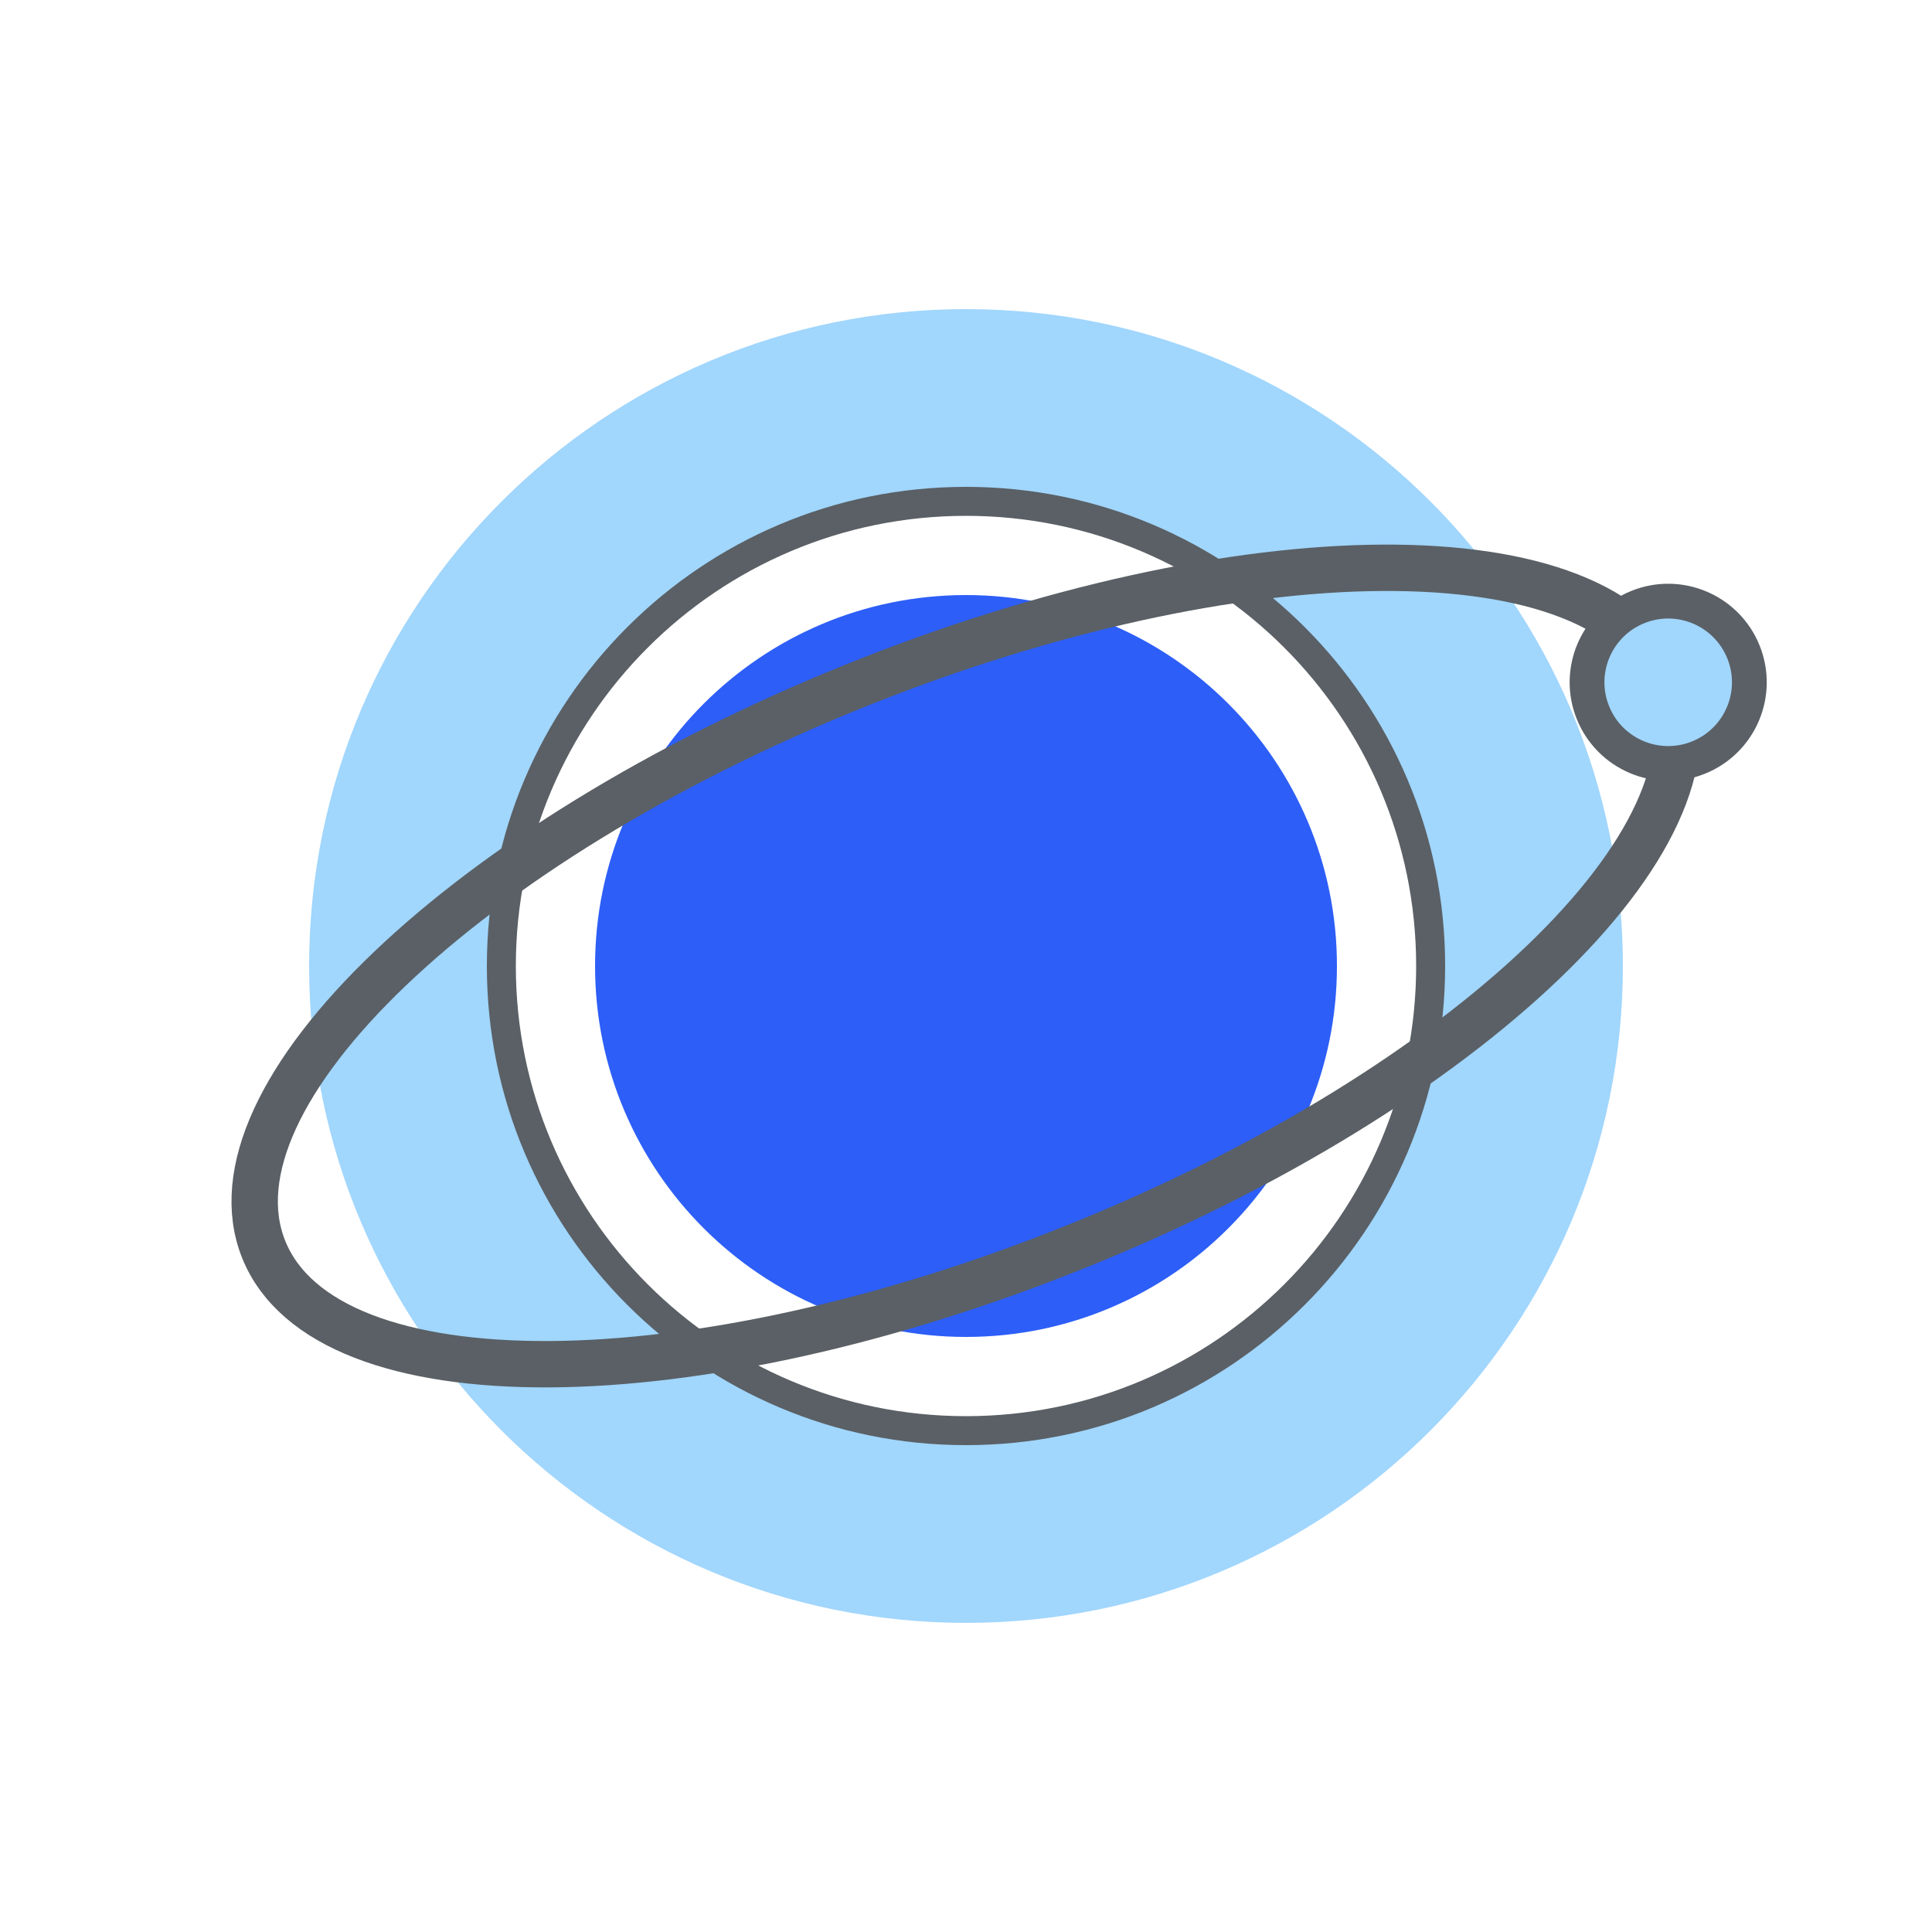
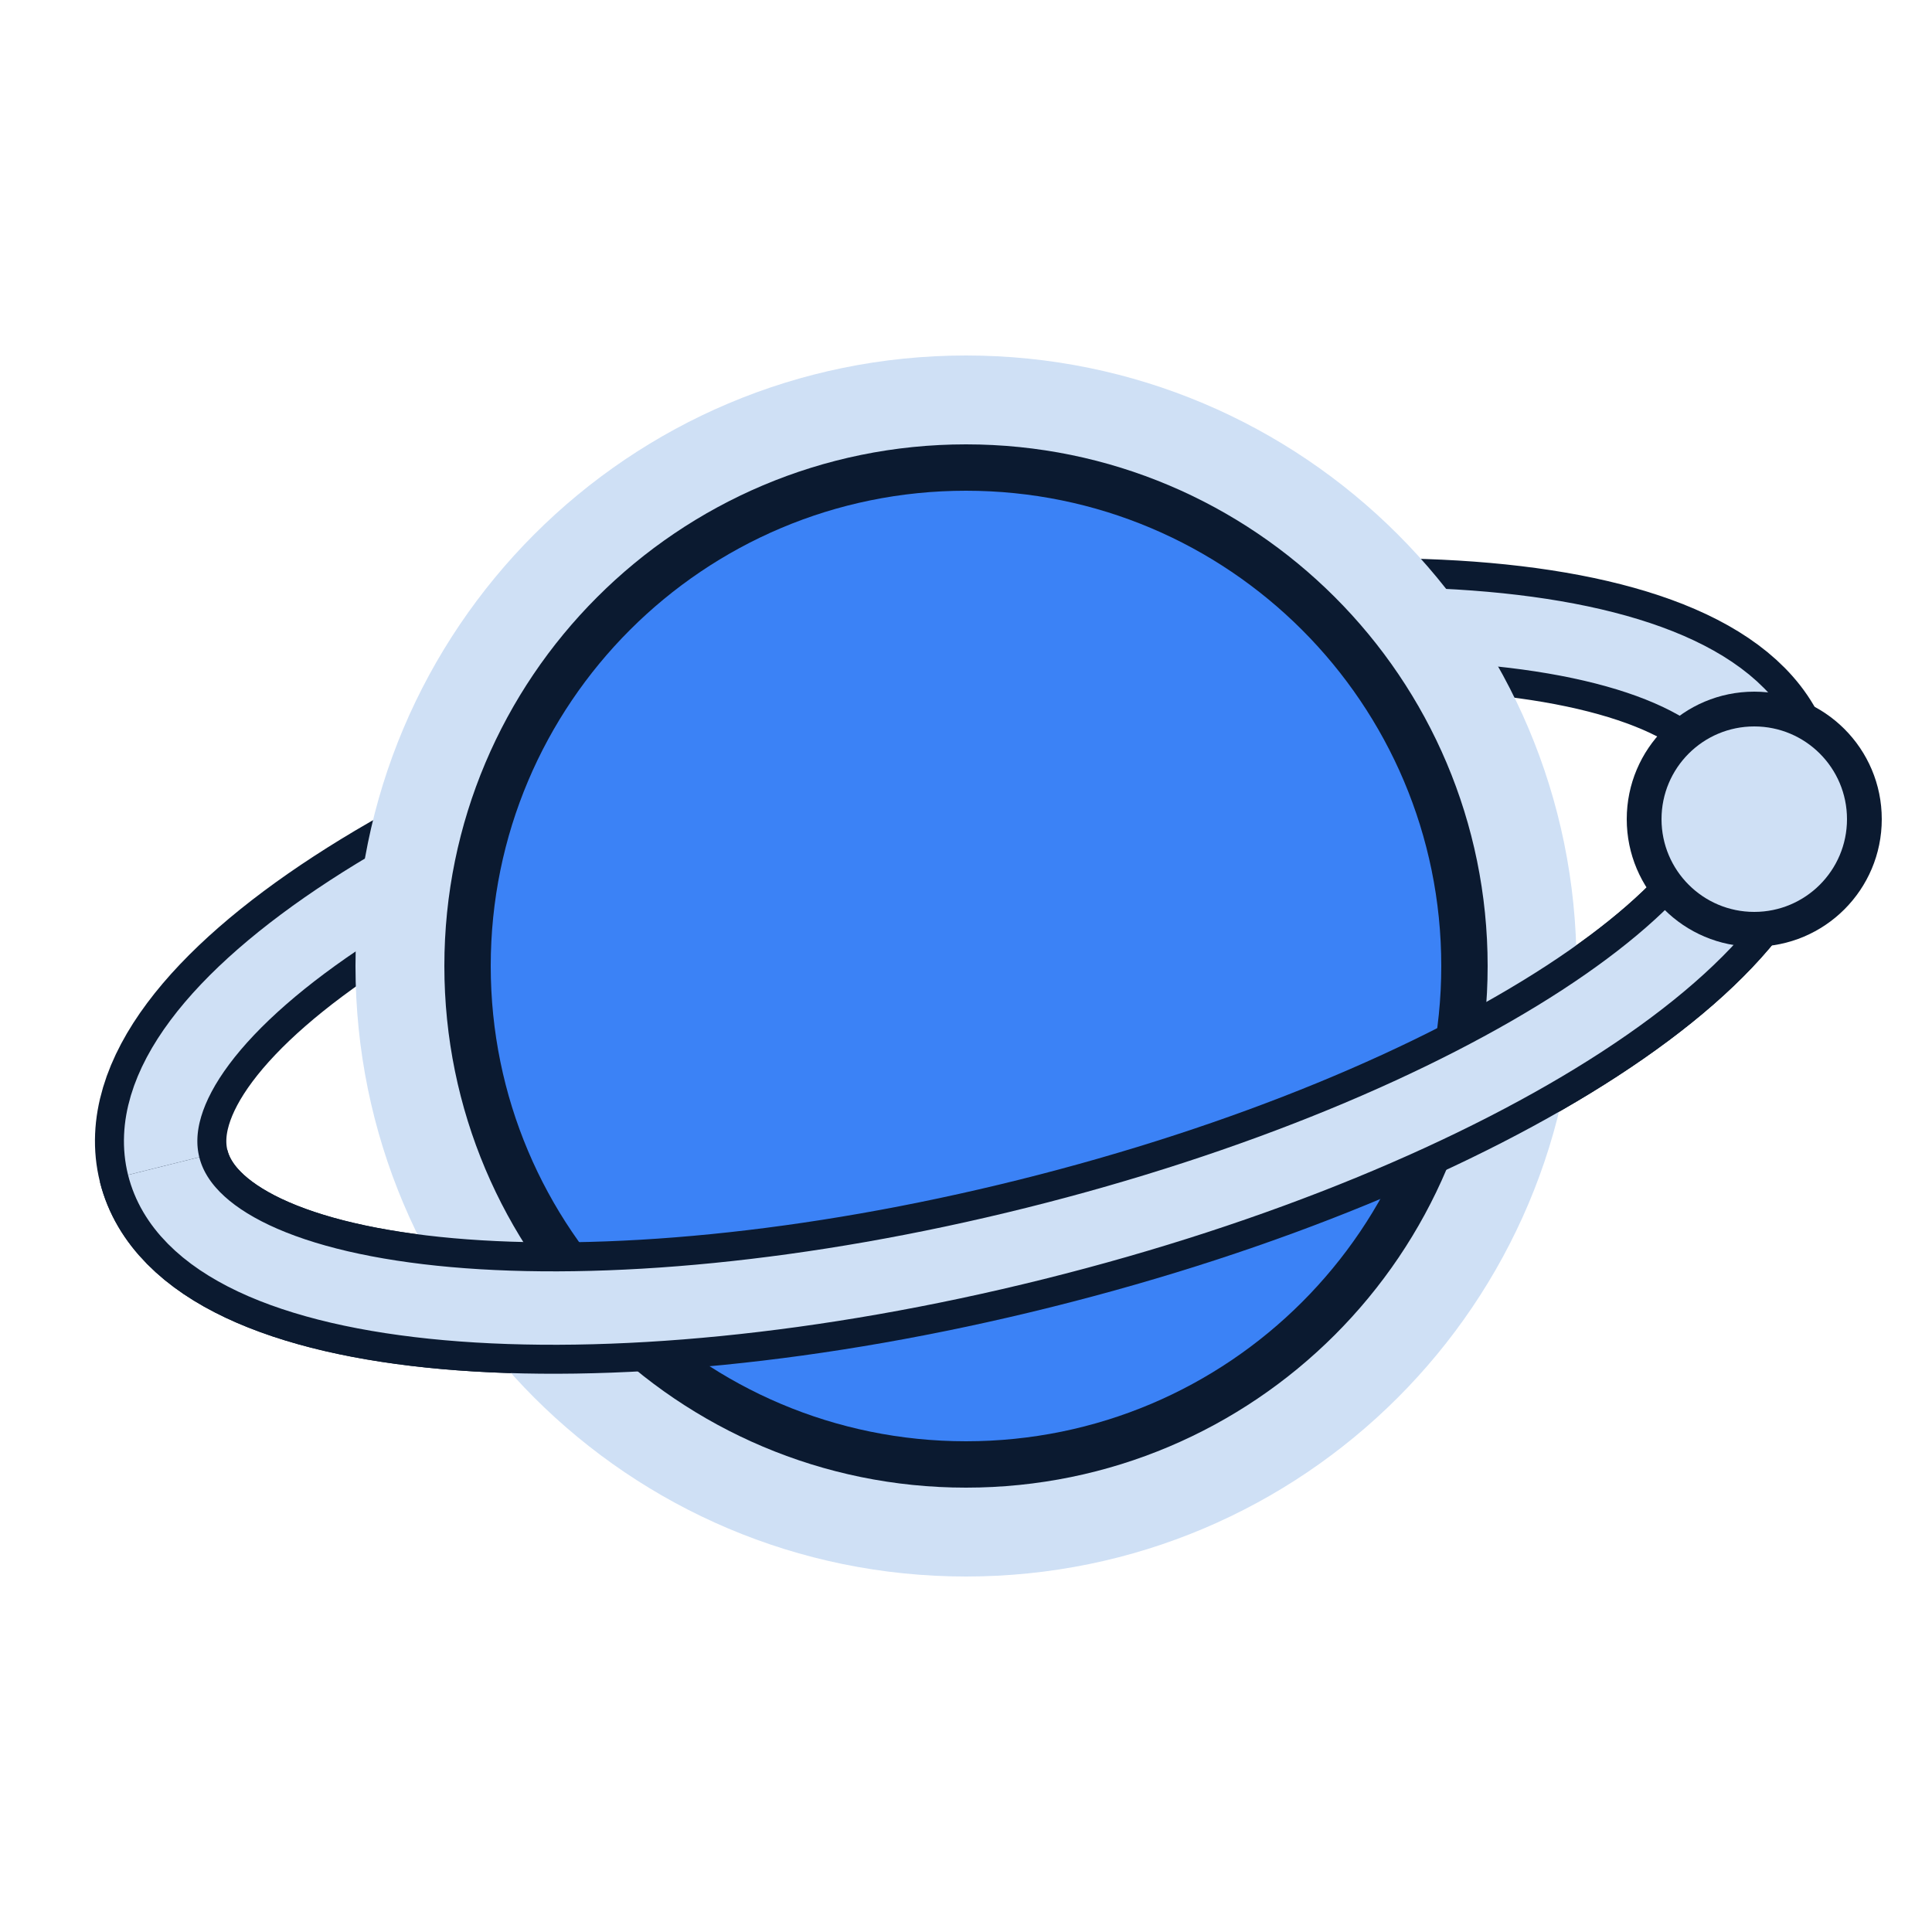
<svg xmlns="http://www.w3.org/2000/svg" viewBox="0 0 500 500" width="100%" height="100%">
-   <circle cx="250" cy="250" r="96" fill="#2d5ef7" />
-   <circle cx="250" cy="250" r="121" fill="none" stroke="#5a6065" stroke-width="9" />
-   <circle cx="250" cy="250" r="147" fill="none" stroke="#a1d6fd" stroke-width="46" />
-   <g transform="rotate(-22 250 250)">
-     <ellipse cx="250" cy="250" rx="196" ry="78" fill="none" stroke="#5a6065" stroke-width="12" />
-     <circle cx="446" cy="250" r="21" fill="#a1d6fd" stroke="#5a6065" stroke-width="9" />
+   <defs>
+     <clipPath id="frontHalfD">
+       <rect x="-60" y="250" width="620" height="420" transform="rotate(-14 250 250)" />
+     </clipPath>
+   </defs>
+   <g transform="rotate(-14 250 250)">
+     <ellipse cx="250" cy="250" rx="214" ry="74" fill="none" stroke="#0b1a30" stroke-width="34" />
+     <ellipse cx="250" cy="250" rx="214" ry="74" fill="none" stroke="#cfe0f5" stroke-width="19" />
  </g>
+   <circle cx="250" cy="250" r="158" fill="#cfe0f5" />
+   <circle cx="250" cy="250" r="135" fill="#0b1a30" />
+   <circle cx="250" cy="250" r="123" fill="#3b82f6" />
+   <g clip-path="url(#frontHalfD)">
+     <g transform="rotate(-14 250 250)">
+       <ellipse cx="250" cy="250" rx="214" ry="74" fill="none" stroke="#0b1a30" stroke-width="34" />
+       <ellipse cx="250" cy="250" rx="214" ry="74" fill="none" stroke="#cfe0f5" stroke-width="19" />
+     </g>
+   </g>
+   <circle cx="454" cy="212" r="33" fill="#0b1a30" />
+   <circle cx="454" cy="212" r="24" fill="#cfe0f5" />
</svg>
